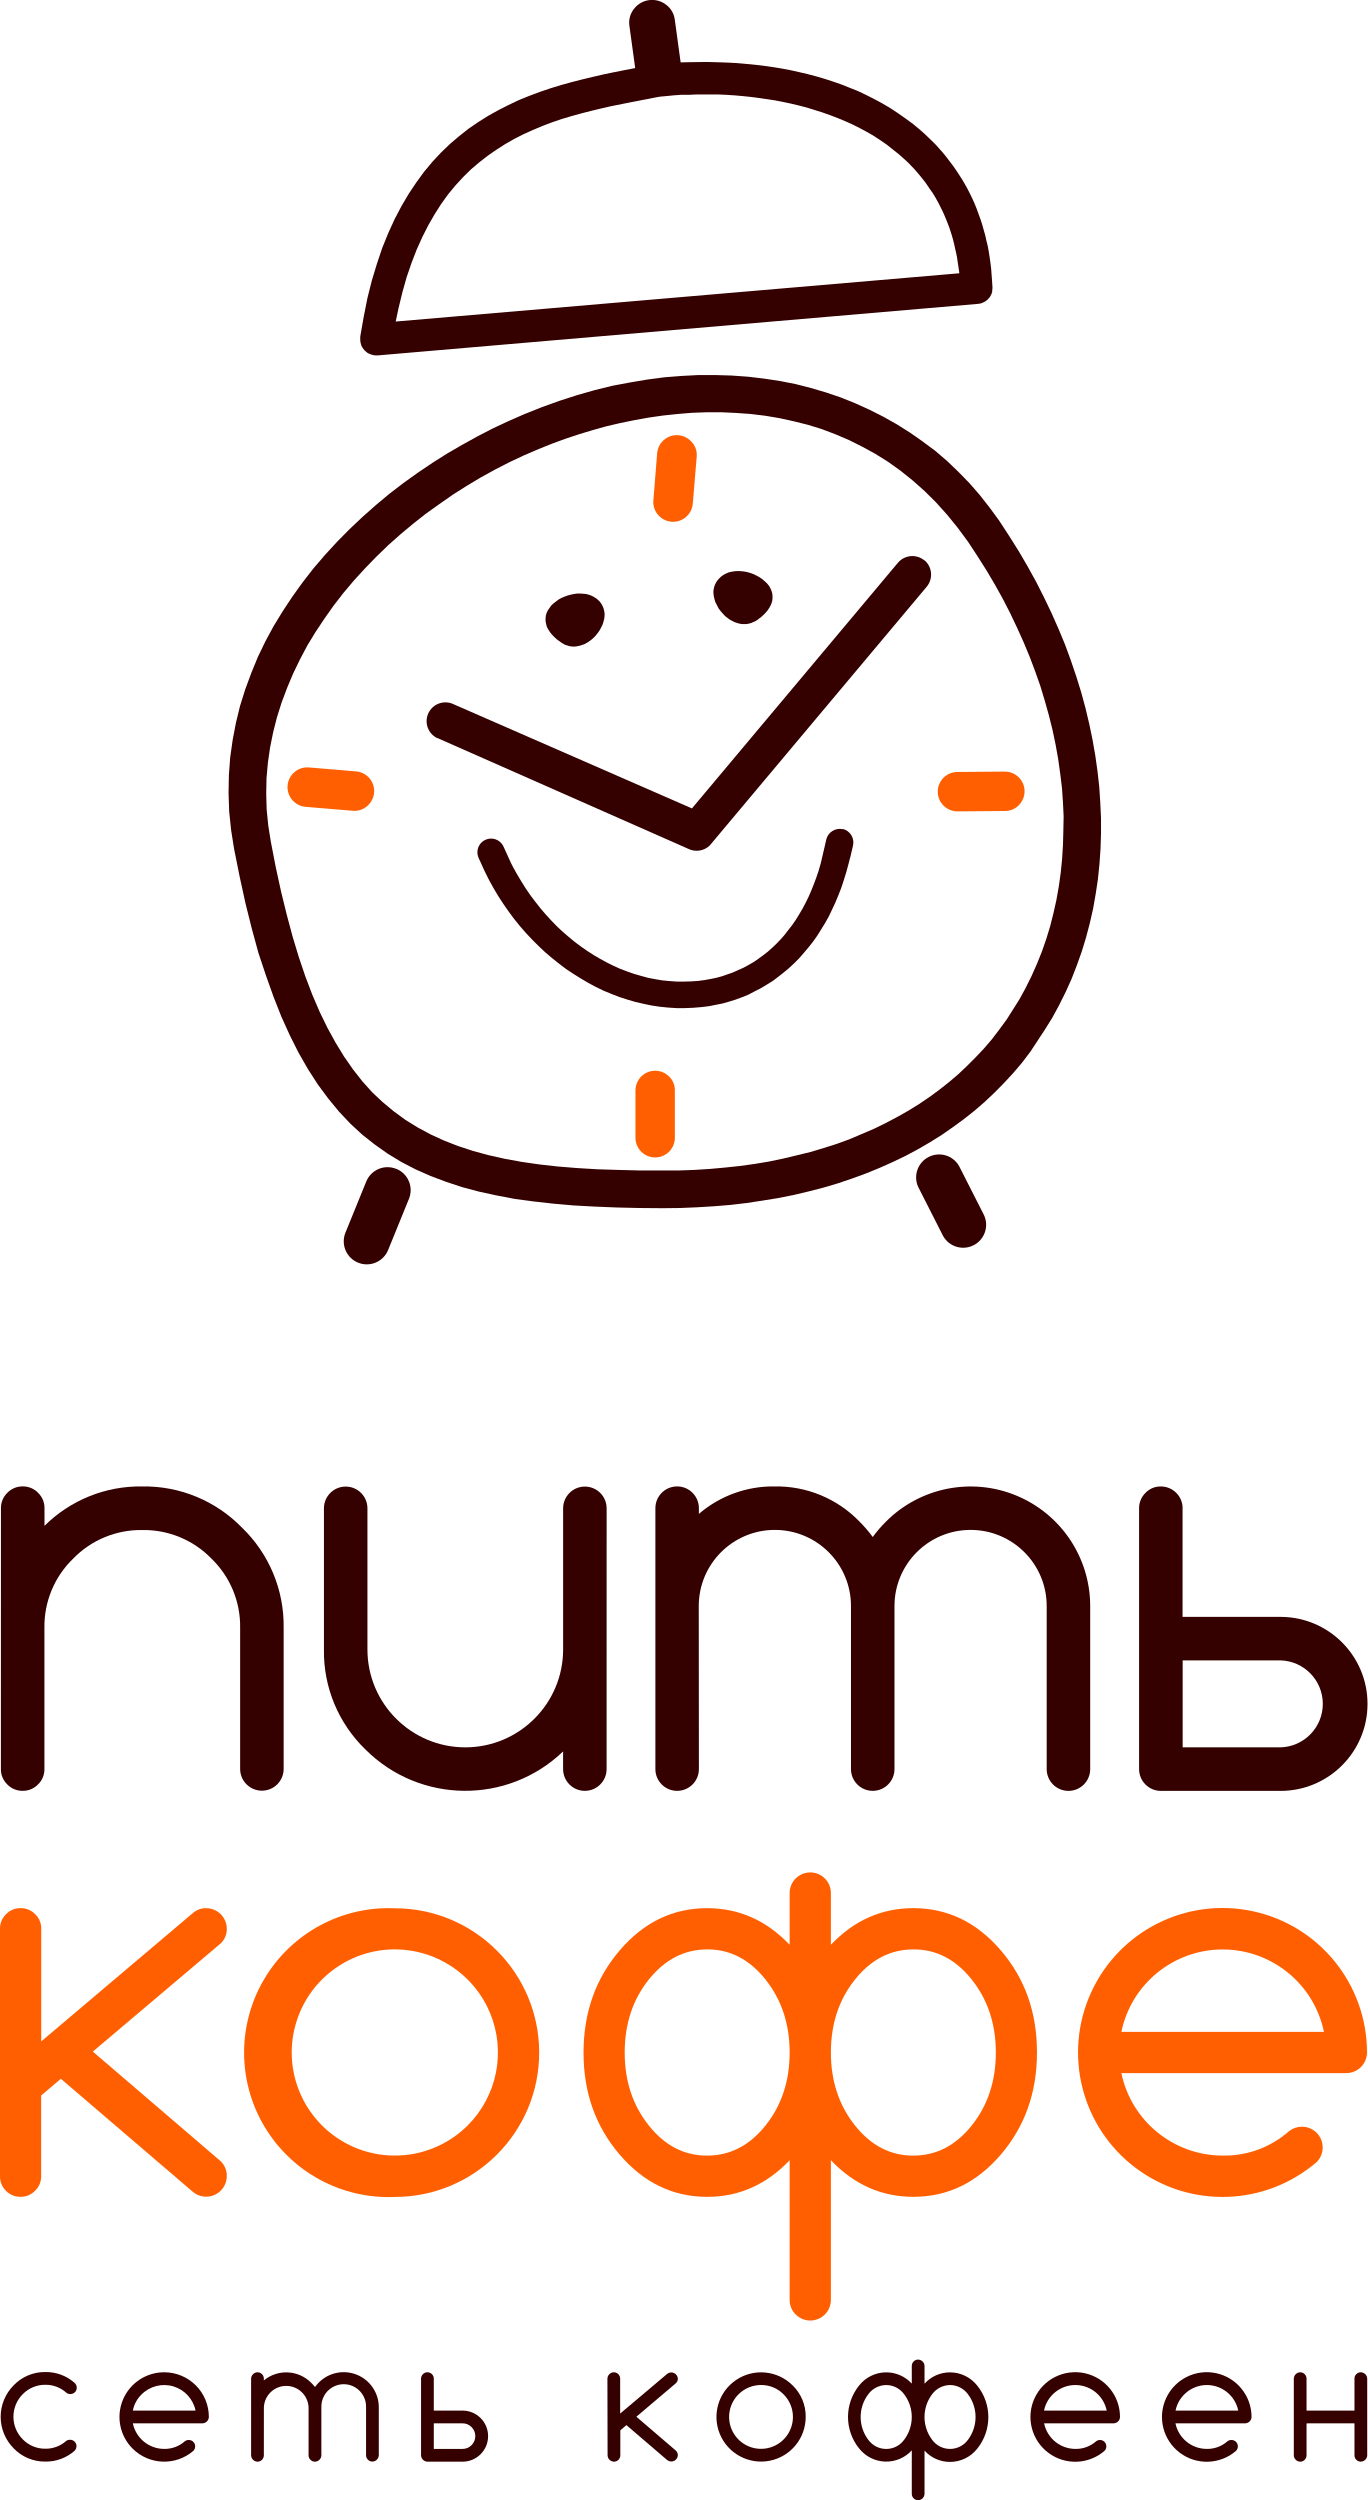
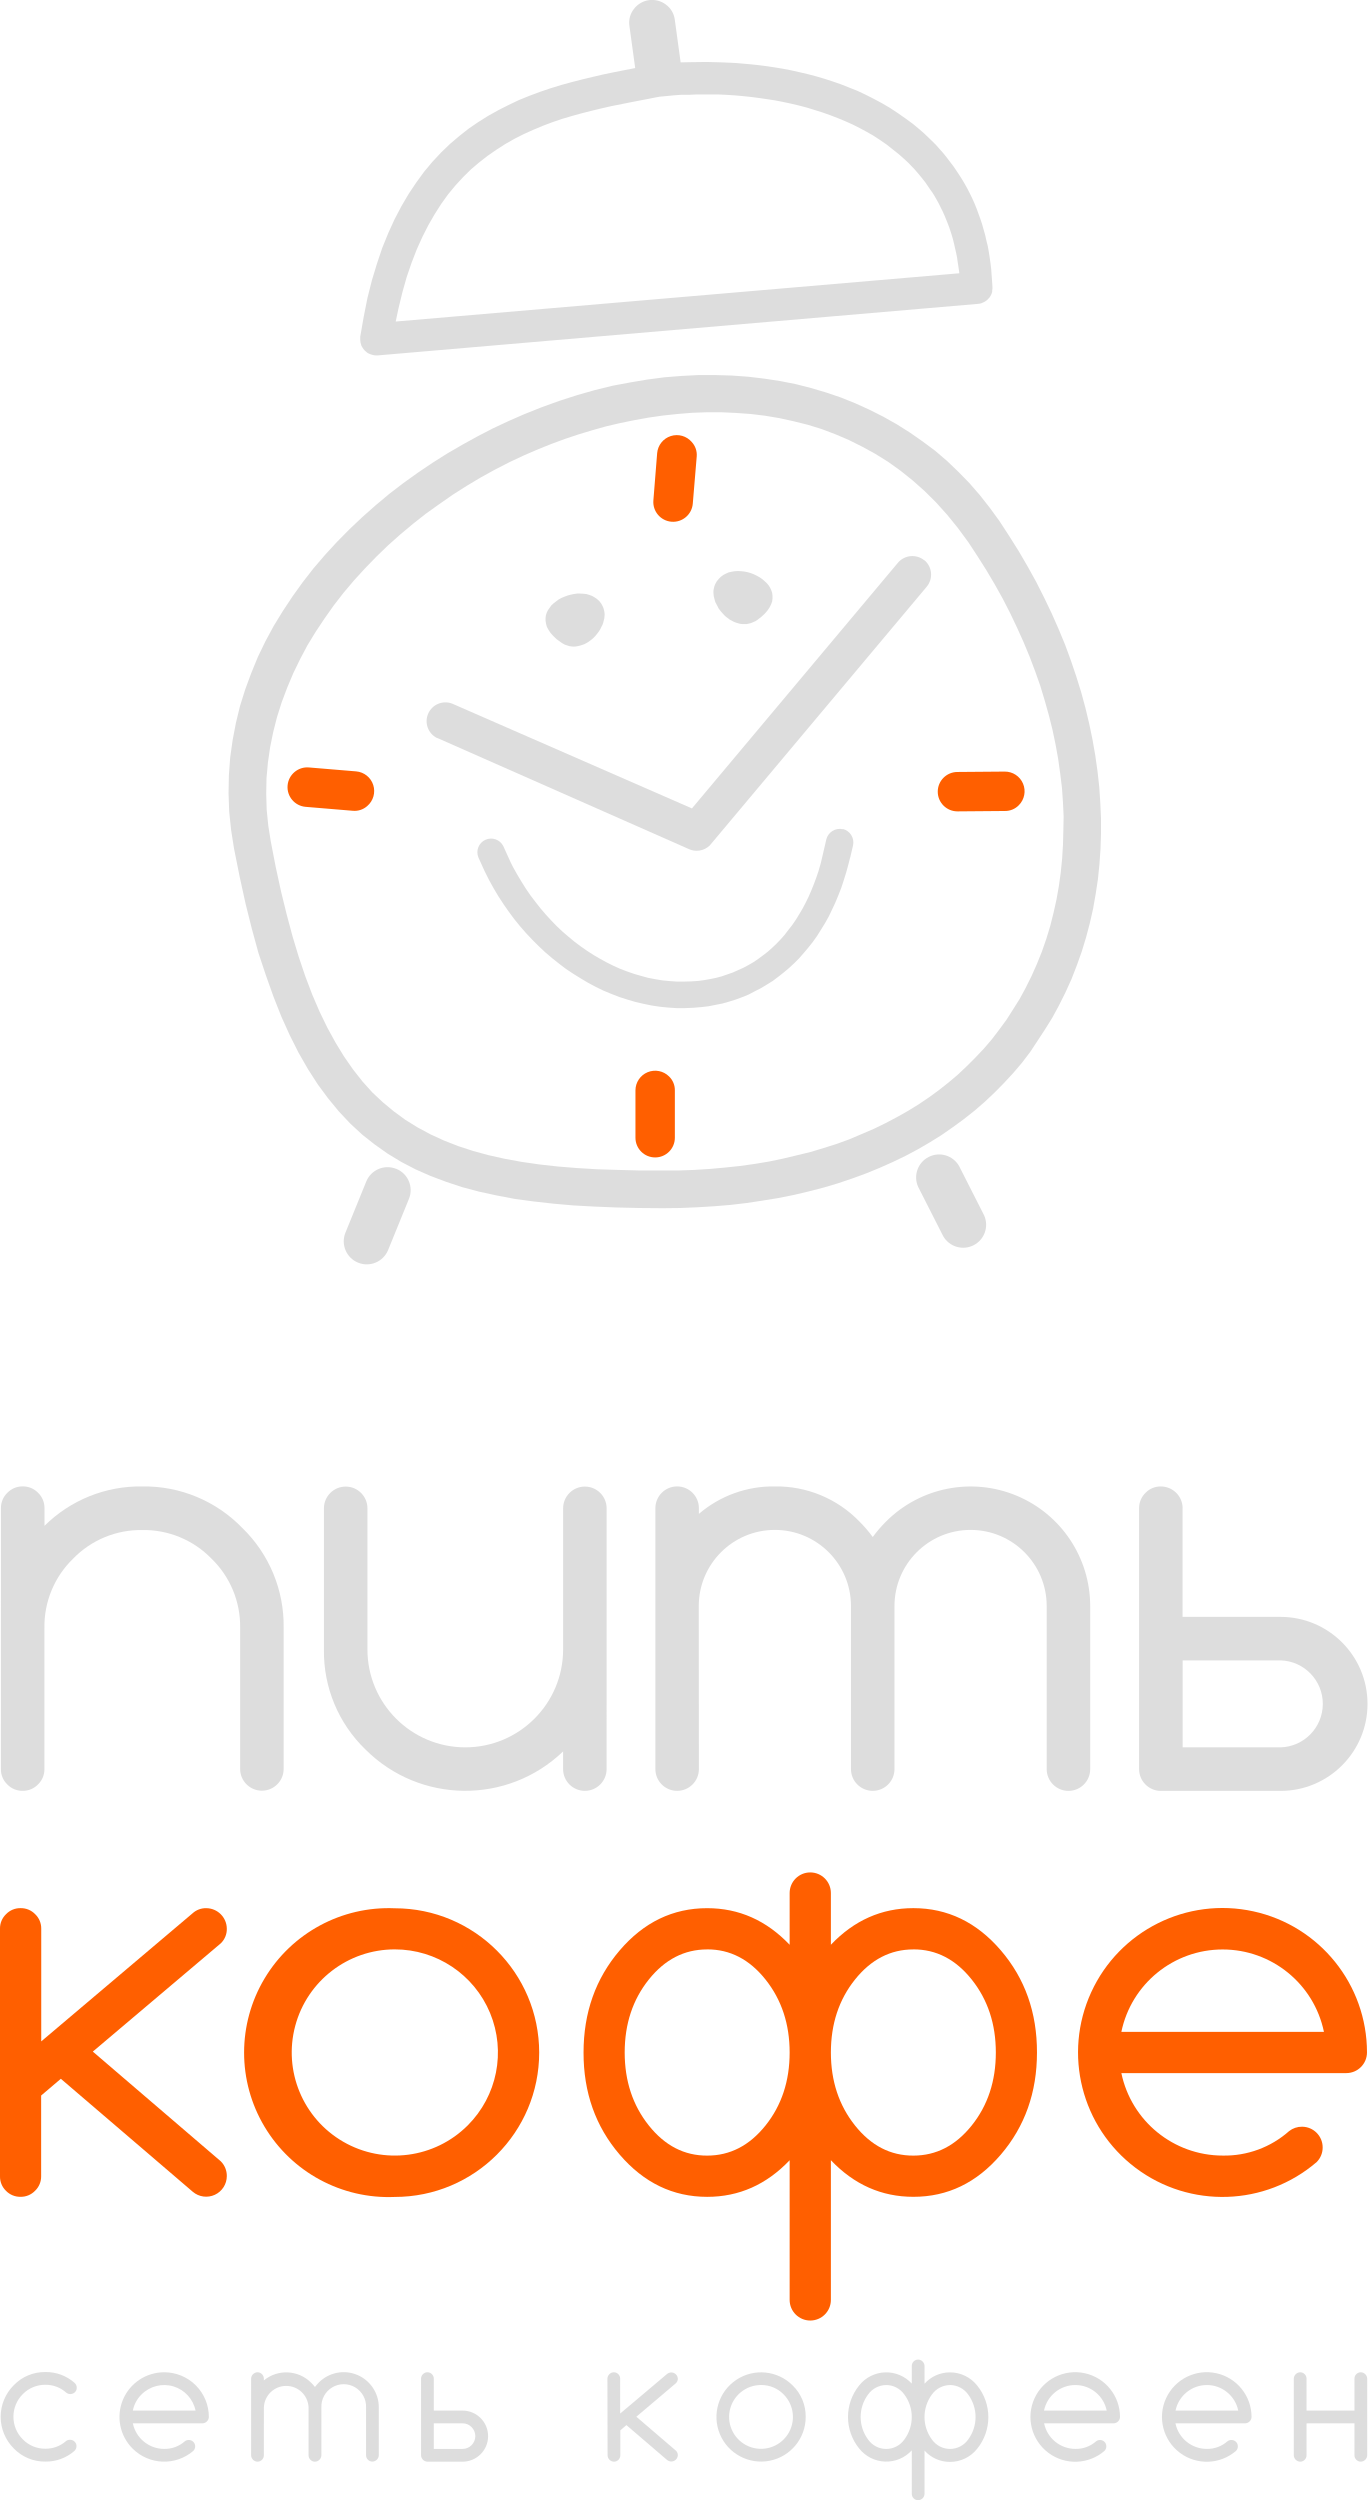
<svg xmlns="http://www.w3.org/2000/svg" viewBox="0 0 416.46 761.42">
  <defs>
-     <style>.cls-1{fill:#ff5f00;}.cls-2{fill:#340000;}</style>
+     <style>.cls-1{fill:#ff5f00;}.cls-2{fill:#ddd;}</style>
  </defs>
  <g id="Layer_2" data-name="Layer 2">
    <g id="Layer_1-2" data-name="Layer 1">
      <path class="cls-1" d="M0,587.44A6,6,0,0,1,1.84,583a6,6,0,0,1,4.44-1.84A6,6,0,0,1,10.71,583a6,6,0,0,1,1.85,4.44v34.3l46.08-39a6,6,0,0,1,4.16-1.57,6.3,6.3,0,0,1,6.28,6.28,6,6,0,0,1-1.81,4.4l-39,33,39,33.44a6.25,6.25,0,0,1,1.81,4.47,6.29,6.29,0,0,1-10.36,4.79L18.53,633.13l-6,5.1V662.8a6,6,0,0,1-1.85,4.44,6,6,0,0,1-4.43,1.84,6,6,0,0,1-4.44-1.84A6,6,0,0,1,0,662.8Z" />
      <path class="cls-1" d="M164.22,625.12a44,44,0,0,1-44,44,44,44,0,1,1,0-87.92,44,44,0,0,1,44,44Zm-44-31.4a31.4,31.4,0,1,0,22.22,53.62,31.4,31.4,0,0,0-22.22-53.62Z" />
      <path class="cls-1" d="M240.5,576.56a6.28,6.28,0,0,1,12.56,0v15.75q10.6-11.15,25.12-11.15,15.62,0,26.65,12.87t11,31.09q0,18.21-11,31.09t-26.65,12.87q-14.52,0-25.12-11.15v42.55a6.28,6.28,0,0,1-12.56,0V657.94q-10.6,11.15-25.12,11.15-15.62,0-26.65-12.87t-11-31.09q0-18.21,11-31.09t26.65-12.87q14.52,0,25.12,11.15Zm-25.12,17.17q-10.44,0-17.78,9.18t-7.34,22.22q0,13,7.34,22.22t17.78,9.18q10.44,0,17.78-9.18t7.34-22.22q0-13-7.34-22.22T215.38,593.72Zm62.8,0q-10.44,0-17.78,9.18t-7.34,22.22q0,13,7.34,22.22t17.78,9.18q10.44,0,17.78-9.18t7.34-22.22q0-13-7.34-22.22T278.18,593.72Z" />
      <path class="cls-1" d="M396.56,647.73a6.3,6.3,0,0,1,6.28,6.28,6.25,6.25,0,0,1-1.81,4.47,44,44,0,1,1,15.31-33.36,6.3,6.3,0,0,1-6.28,6.28H341.53a31.55,31.55,0,0,0,30.85,25.12,29.64,29.64,0,0,0,20.25-7.46A6.25,6.25,0,0,1,396.56,647.73Zm6.67-28.89a31.51,31.51,0,0,0-61.7,0Z" />
      <path class="cls-1" d="M203.77,327.85a6,6,0,0,0-10.23,4.23v14.44a6,6,0,0,0,12,0V332.09A5.77,5.77,0,0,0,203.77,327.85Z" />
      <path class="cls-1" d="M310.32,245.22A6,6,0,0,0,306,235l-14.44.12a6,6,0,0,0,.1,12L306.1,247A5.77,5.77,0,0,0,310.32,245.22Z" />
      <path class="cls-1" d="M210.7,134.64A6,6,0,0,0,200.15,138L199,152.4a6,6,0,0,0,12,1l1.2-14.39A5.77,5.77,0,0,0,210.7,134.64Z" />
      <path class="cls-1" d="M111.85,245.49a6,6,0,0,0-3.37-10.55l-14.39-1.2a6,6,0,0,0-1,12l14.39,1.2A5.77,5.77,0,0,0,111.85,245.49Z" />
      <path class="cls-2" d="M.29,459.34a6.38,6.38,0,0,1,1.95-4.68,6.38,6.38,0,0,1,4.68-1.95,6.38,6.38,0,0,1,4.68,1.95,6.38,6.38,0,0,1,1.95,4.68v5.38a41.36,41.36,0,0,1,29.8-12,41.47,41.47,0,0,1,30.42,12.62,41.47,41.47,0,0,1,12.62,30.42v43a6.62,6.62,0,0,1-13.25,0v-43A28.71,28.71,0,0,0,64.4,474.7,28.71,28.71,0,0,0,43.33,466a28.71,28.71,0,0,0-21.07,8.73,28.71,28.71,0,0,0-8.73,21.07v43a6.38,6.38,0,0,1-1.95,4.68,6.38,6.38,0,0,1-4.68,1.95,6.38,6.38,0,0,1-4.68-1.95,6.38,6.38,0,0,1-1.95-4.68Z" />
      <path class="cls-2" d="M184.75,538.81a6.62,6.62,0,0,1-13.25,0v-5.38a43,43,0,0,1-60.22-.62,41.46,41.46,0,0,1-12.62-30.42v-43a6.62,6.62,0,0,1,13.25,0v43a29.82,29.82,0,0,0,29.8,29.8,29.82,29.82,0,0,0,29.8-29.8v-43a6.62,6.62,0,0,1,13.25,0Z" />
      <path class="cls-2" d="M212.86,538.81a6.62,6.62,0,0,1-13.25,0V459.34a6.62,6.62,0,0,1,13.25,0v1.74A34.69,34.69,0,0,1,236,452.72a35.09,35.09,0,0,1,25.75,10.68,40.74,40.74,0,0,1,4.06,4.72,40.74,40.74,0,0,1,4.06-4.72,36.42,36.42,0,0,1,62.17,25.75v49.67a6.62,6.62,0,0,1-13.25,0V489.14a23.18,23.18,0,1,0-46.36,0v49.67a6.62,6.62,0,0,1-13.25,0V489.14a23.18,23.18,0,1,0-46.36,0Z" />
      <path class="cls-2" d="M360.17,459.34v33.11H390a26.49,26.49,0,1,1,0,53H353.55a6.64,6.64,0,0,1-6.62-6.62V459.18a6.52,6.52,0,0,1,2-4.55,6.31,6.31,0,0,1,4.64-1.9,6.64,6.64,0,0,1,6.62,6.62ZM390,532.19a13.25,13.25,0,0,0,0-26.49h-29.8v26.49Z" />
      <path class="cls-2" d="M21.36,743.08a1.84,1.84,0,0,1,1.37.58A1.86,1.86,0,0,1,23.3,745a2.06,2.06,0,0,1-.6,1.44,13.1,13.1,0,0,1-8.88,3.28,13.1,13.1,0,0,1-9.62-4,13.61,13.61,0,0,1,0-19.27,13.1,13.1,0,0,1,9.62-4,13.09,13.09,0,0,1,8.88,3.28,1.92,1.92,0,0,1,.67,1.5,1.83,1.83,0,0,1-.56,1.37,2,2,0,0,1-2.61.14,9.35,9.35,0,0,0-6.38-2.41,9.43,9.43,0,0,0-6.88,2.85,9.74,9.74,0,0,0,0,13.77,9.43,9.43,0,0,0,6.88,2.85,9.3,9.3,0,0,0,6.35-2.38A1.92,1.92,0,0,1,21.36,743.08Z" />
      <path class="cls-2" d="M57.49,743.14a1.91,1.91,0,0,1,1.38.56,1.89,1.89,0,0,1,.57,1.38,1.94,1.94,0,0,1-.56,1.38,13.63,13.63,0,0,1-18.5-.7A13.61,13.61,0,0,1,50,722.52a13.59,13.59,0,0,1,13.61,13.61,2,2,0,0,1-1.94,1.94H40.46A9.76,9.76,0,0,0,50,745.86a9.23,9.23,0,0,0,6.28-2.31A1.91,1.91,0,0,1,57.49,743.14Zm2.07-8.95a9.75,9.75,0,0,0-16.43-4.94,9.37,9.37,0,0,0-2.67,4.94Z" />
      <path class="cls-2" d="M80.36,747.81a1.94,1.94,0,0,1-1.94,1.94,2,2,0,0,1-1.94-1.94V724.46a2,2,0,0,1,1.94-1.94,1.94,1.94,0,0,1,1.94,1.94V725a10.7,10.7,0,0,1,14.38.68A12.48,12.48,0,0,1,95.93,727a12.48,12.48,0,0,1,1.19-1.38,10.69,10.69,0,0,1,18.25,7.57v14.59a2,2,0,0,1-1.94,1.94,1.84,1.84,0,0,1-1.37-.57,1.86,1.86,0,0,1-.57-1.37V733.22a6.81,6.81,0,1,0-13.61,0v14.59a2,2,0,0,1-1.94,1.94,1.89,1.89,0,0,1-1.38-.57,1.86,1.86,0,0,1-.58-1.37V733.22a6.81,6.81,0,0,0-13.61,0Z" />
      <path class="cls-2" d="M132.12,724.46v9.73h8.76a7.78,7.78,0,1,1,0,15.56h-10.7a2,2,0,0,1-1.94-1.94V724.42a1.92,1.92,0,0,1,.59-1.34,1.85,1.85,0,0,1,1.35-.56,1.94,1.94,0,0,1,1.94,1.94Zm8.76,21.4a3.75,3.75,0,0,0,2.75-1.15,3.88,3.88,0,0,0,0-5.49,3.75,3.75,0,0,0-2.75-1.15h-8.76v7.79Z" />
      <path class="cls-2" d="M185,724.46a2,2,0,0,1,1.94-1.94,1.94,1.94,0,0,1,1.94,1.94v10.63L203.21,723a2,2,0,0,1,3.24,1.45,1.9,1.9,0,0,1-.56,1.37l-12.08,10.24,12.08,10.36a1.93,1.93,0,0,1,.56,1.38,2,2,0,0,1-3.22,1.48l-12.45-10.67-1.85,1.59v7.61a1.94,1.94,0,0,1-1.94,1.94,2,2,0,0,1-1.94-1.94Z" />
      <path class="cls-2" d="M245.39,736.13a13.59,13.59,0,1,1-4-9.63A13.15,13.15,0,0,1,245.39,736.13Zm-13.61-9.73a9.72,9.72,0,1,0,6.88,2.85A9.43,9.43,0,0,0,231.78,726.4Z" />
      <path class="cls-2" d="M277.7,720.59a1.94,1.94,0,0,1,1.94-1.94,2,2,0,0,1,1.94,1.94V726a10.37,10.37,0,0,1,7.77-3.45,10.53,10.53,0,0,1,8.26,4,15.32,15.32,0,0,1,0,19.27,10.53,10.53,0,0,1-8.26,4,10.37,10.37,0,0,1-7.77-3.45v13.18a2,2,0,0,1-1.94,1.94,1.94,1.94,0,0,1-1.94-1.94V746.3a10.53,10.53,0,0,1-16-.53,15.27,15.27,0,0,1,0-19.27,10.53,10.53,0,0,1,16-.53Zm-7.79,5.82a6.83,6.83,0,0,0-5.5,2.85,11.51,11.51,0,0,0,0,13.77,6.74,6.74,0,0,0,11,0,11.51,11.51,0,0,0,0-13.77A6.83,6.83,0,0,0,269.91,726.4Zm19.44,0a6.86,6.86,0,0,0-5.5,2.85,11.56,11.56,0,0,0,0,13.77,6.75,6.75,0,0,0,11,0,11.56,11.56,0,0,0,0-13.77A6.87,6.87,0,0,0,289.35,726.4Z" />
      <path class="cls-2" d="M335,743.14a1.91,1.91,0,0,1,1.38.56,1.89,1.89,0,0,1,.57,1.38,1.93,1.93,0,0,1-.56,1.38,13.64,13.64,0,1,1,4.73-10.33,2,2,0,0,1-1.94,1.94H318a9.76,9.76,0,0,0,9.55,7.79,9.23,9.23,0,0,0,6.28-2.31A1.91,1.91,0,0,1,335,743.14Zm2.07-8.95a9.75,9.75,0,0,0-19.1,0Z" />
      <path class="cls-2" d="M375.06,743.14a1.91,1.91,0,0,1,1.38.56,1.89,1.89,0,0,1,.57,1.38,1.93,1.93,0,0,1-.56,1.38,13.64,13.64,0,1,1,4.73-10.33,2,2,0,0,1-1.94,1.94H358a9.76,9.76,0,0,0,9.55,7.79,9.23,9.23,0,0,0,6.28-2.31A1.91,1.91,0,0,1,375.06,743.14Zm2.07-8.95a9.75,9.75,0,0,0-19.1,0Z" />
      <path class="cls-2" d="M397.93,738.08v9.73a1.94,1.94,0,0,1-1.94,1.94,2,2,0,0,1-1.94-1.94V724.46a2,2,0,0,1,1.94-1.94,1.94,1.94,0,0,1,1.94,1.94v9.73h14.6v-9.73a1.85,1.85,0,0,1,.56-1.37,1.89,1.89,0,0,1,1.38-.57,2,2,0,0,1,1.94,1.94v23.34a2,2,0,0,1-1.94,1.94,1.89,1.89,0,0,1-1.38-.57,1.85,1.85,0,0,1-.56-1.37v-9.73Z" />
      <polygon class="cls-2" points="217.38 181.55 217.54 182.18 217.69 182.81 217.89 183.43 218.23 184.07 218.54 184.66 218.84 185.27 219.26 185.84 219.69 186.37 220.15 186.89 220.62 187.4 221.14 187.88 221.71 188.29 222.25 188.72 222.88 189.04 223.44 189.35 224.08 189.61 224.77 189.82 225.38 189.98 226.07 190.08 226.69 190.08 227.37 190.08 228.06 189.93 228.72 189.78 229.35 189.5 230.06 189.2 230.72 188.77 231.93 187.83 232.93 186.89 233.75 185.95 234.38 185.01 234.85 184.07 235.17 183.18 235.28 182.28 235.28 181.4 235.17 180.56 234.91 179.78 234.55 178.99 234.08 178.25 233.5 177.57 232.82 176.95 232.08 176.32 231.31 175.8 230.45 175.33 229.58 174.9 228.64 174.54 227.69 174.27 226.69 174.07 225.75 173.97 224.77 173.92 223.82 173.97 222.88 174.12 221.92 174.33 221.1 174.7 220.31 175.11 219.53 175.69 218.9 176.32 218.27 177.1 217.8 177.98 217.59 178.52 217.44 179.1 217.32 179.72 217.28 180.29 217.32 180.93 217.38 181.55" />
      <polygon class="cls-2" points="166.56 190.92 167.05 191.81 167.66 192.75 168.5 193.69 169.49 194.64 170.75 195.57 171.37 195.98 172.06 196.36 172.69 196.56 173.36 196.78 174.05 196.89 174.73 196.94 175.41 196.89 176.03 196.78 176.72 196.62 177.35 196.41 177.97 196.2 178.54 195.89 179.17 195.53 179.76 195.1 180.29 194.69 180.81 194.22 181.27 193.75 181.75 193.17 182.16 192.64 182.57 192.06 182.9 191.49 183.2 190.86 183.52 190.24 183.73 189.61 183.89 188.98 184.05 188.35 184.1 187.79 184.15 187.15 184.1 186.53 183.99 185.95 183.84 185.37 183.63 184.8 183.16 183.9 182.57 183.12 181.9 182.5 181.17 181.98 180.32 181.5 179.5 181.19 178.6 180.93 177.66 180.83 176.66 180.78 175.73 180.78 174.73 180.93 173.74 181.14 172.79 181.4 171.85 181.76 170.96 182.13 170.13 182.59 169.35 183.18 168.61 183.75 167.92 184.38 167.41 185.11 166.89 185.84 166.52 186.59 166.26 187.4 166.16 188.24 166.16 189.08 166.31 189.98 166.56 190.92" />
      <path class="cls-2" d="M335.11,244.45l-.31-4.76-.53-4.76-.68-4.82-.84-4.81-1-4.81-1.15-4.83-1.3-4.8L327.79,206l-1.63-4.81-1.76-4.82-2-4.81-2.1-4.76L318,182l-2.4-4.75L313,172.55l-2.72-4.67-2.93-4.65-3-4.61-2.92-4-3-3.82-3.18-3.66-3.37-3.45-3.44-3.3-3.61-3.09L281,134.45l-3.88-2.71-4-2.52-4.08-2.3-4.25-2.14-4.28-1.94-4.39-1.77-4.51-1.53L247,118.18,242.4,117l-4.77-.94-4.87-.74-4.86-.58-5-.36-5.07-.15-5.08,0-5.19.27-5.18.41-5.23.69-5.28.89-5.34,1-5.33,1.31-5.34,1.52-5.38,1.73L165.06,124l-5.39,2.15-4.77,2.09-4.71,2.2-4.66,2.41-4.64,2.56-4.61,2.67-4.56,2.88-4.44,3-4.39,3.14-4.3,3.3-4.13,3.45-4.08,3.61-3.93,3.72-3.82,3.87L99,169l-3.5,4.08-3.3,4.24-3.12,4.35-2.94,4.44-2.78,4.54-2.52,4.67-2.3,4.76-2,4.88-1.85,5L73.11,215l-1.25,5.14-1,5.23-.75,5.32-.4,5.4-.1,5.5.19,5.54.58,5.61.89,5.66L73,267.05l1.79,8.17,1.92,7.68,2,7.33L81,297.1l2.31,6.49,2.4,6.08,2.58,5.7,2.66,5.29,2.87,5,3,4.66,3.14,4.24,3.29,4,3.46,3.67,3.61,3.34,3.8,3,4,2.83,4.14,2.51,4.35,2.26,4.53,2,4.72,1.77,4.92,1.63,5.11,1.36,5.3,1.15,5.54,1.06,5.76.78,6,.67,6.23.55,6.44.35,6.64.27,6.9.16,7.11.06,5.34-.06,5.2-.22,5.12-.31,5-.41,5-.59,4.86-.74,4.78-.77,4.67-.94,4.59-1.09,4.5-1.16,4.4-1.31,4.31-1.46,4.18-1.53,4.07-1.66,4-1.78,3.93-1.89,3.76-2,3.68-2.14,3.55-2.21,3.46-2.41,3.35-2.45,3.24-2.56,3.15-2.73,3-2.83,2.87-2.92,2.78-3,2.66-3.13,2.52-3.31L316,317l2.26-3.45,2.22-3.56,2-3.68,2-4,1.85-4.08,1.61-4.14,1.51-4.23,1.31-4.29,1.16-4.39,1-4.4.79-4.51.68-4.48.47-4.61.32-4.61.15-4.66v-4.71ZM323.86,253l-.11,4.29-.26,4.23-.42,4.2-.57,4.14-.73,4.13-.89,4-1,4-1.2,3.94-1.34,3.86-1.54,3.83-1.65,3.71-1.8,3.61-1.82,3.35-2,3.18-2,3.14-2.21,3-2.23,2.93-2.42,2.82-2.57,2.72-2.61,2.61-2.72,2.57-2.82,2.39-3,2.37-3,2.19-3.18,2.15-3.25,2-3.34,1.88-3.46,1.83-3.55,1.73-3.67,1.57L258.67,347l-3.87,1.41-3.93,1.24-4,1.21-4.13,1-4.18,1-4.29.9-4.39.73-4.5.63-4.55.48-4.62.42-4.76.3-4.76.17-4.93,0-6.89,0-6.65-.17-6.39-.2-6.12-.37-5.92-.48-5.6-.63-5.38-.78-5.19-.95-4.91-1.1L144,350.52l-4.49-1.47-4.29-1.68-4.1-1.88-3.91-2.1-3.72-2.3-3.51-2.57-3.4-2.82-3.2-3-3-3.34-2.88-3.67-2.73-3.93-2.56-4.19L99.7,313l-2.36-4.86L95.13,303,93,297.4l-2-5.92-1.88-6.22-1.78-6.65-1.72-7L84,264.18l-1.52-7.85-.77-4.86-.49-4.87-.14-4.81.09-4.77.42-4.71.68-4.72L83.2,223l1.16-4.57,1.42-4.5,1.67-4.44,1.85-4.4,2.08-4.29,2.25-4.25,2.52-4.13,2.66-4,2.82-4,3-3.87,3.19-3.78,3.35-3.66,3.45-3.56,3.58-3.46,3.76-3.35,3.82-3.19,3.92-3.09,4.09-2.92,4.13-2.88,4.2-2.67,4.28-2.56,4.35-2.4,4.4-2.26,4.45-2.09,4.48-1.93,3.93-1.57,4.09-1.51,4.08-1.36,4.17-1.26,4.27-1.2,4.27-1,4.36-.89,4.35-.78,4.38-.63,4.46-.47,4.38-.36,4.45-.16h4.47l4.44.21,4.39.31,4.41.53,4.4.74,4.28.94,4.35,1.08,4.25,1.31,4.17,1.58,4.15,1.77,4,2,4,2.19,3.94,2.46,3.8,2.72,3.73,3,3.59,3.19,3.47,3.45,3.39,3.77,3.24,4,3.16,4.29,2.81,4.29,2.72,4.29,2.57,4.35,2.42,4.34,2.25,4.39,2.09,4.4,2,4.44,1.83,4.4,1.68,4.44,1.57,4.45,1.36,4.5,1.25,4.45,1.11,4.45.93,4.45.79,4.39.62,4.44.54,4.4.3,4.36.21,4.33Z" />
      <path class="cls-2" d="M109.8,104.31l.15.53.15.53.28.46.31.47.37.43.4.36.43.36.48.26.53.21.51.16.52.12.57.05H115l182.85-15.7.46-.06.49-.1.41-.17.47-.21.36-.2.37-.26.38-.31.3-.33.32-.35.24-.38.22-.42.17-.41.15-.47,0-.47.08-.47,0-.48-.12-1.89-.14-1.83L301.89,82l-.22-1.83-.24-1.73-.28-1.78-.31-1.72-.42-1.68-.37-1.67-.48-1.68-.45-1.62-.54-1.62L298,65.07l-.57-1.57L296.82,62l-.68-1.52-.73-1.51-.75-1.46-.78-1.41L293,54.61l-.87-1.36-.9-1.36-.93-1.36-1-1.3-1-1.32-1.05-1.31-1.08-1.21-1.11-1.26-1.21-1.2-1.19-1.15-1.21-1.15-1.32-1.16L278,37.7,275.67,36l-2.3-1.61L271,32.83l-2.41-1.41-2.45-1.31-2.47-1.25-2.45-1.16-2.52-1-2.51-1-2.57-.89L251.13,24l-2.5-.73-2.57-.68L243.54,22,241,21.43l-2.48-.48-2.46-.41-2.46-.37-2.4-.31-2.34-.25-2.31-.21-2.31-.2-2.19-.11L219.89,19l-2.09-.06-2-.05h-2l-3.69.05L207.3,19,205.52,6a6.72,6.72,0,0,0-2.7-4.6,6.95,6.95,0,0,0-9.76,1.34,6.72,6.72,0,0,0-1.36,5.16l1.76,12.83-3.13.61-3.2.63-3.24.67-3.19.74-3.29.79-3.25.83-3.24.89-3.25,1-3.25,1.1-3.23,1.21-3.2,1.3L154.85,32l-3.1,1.57-3.08,1.72-3,1.88-2.92,2-2.87,2.27-2.83,2.4-2.71,2.61-2.64,2.83-2.51,3-2.4,3.3-2.31,3.45-2.19,3.72-2.1,4-1.93,4.23-1.83,4.5-1.62,4.82-1.54,5.08-1.36,5.39-1.14,5.75-1.05,6,0,.58,0,.51ZM121.37,93.9,122.56,89l1.3-4.61,1.47-4.29,1.58-4.09,1.72-3.82,1.83-3.61,1.93-3.35,2-3.14,2.1-2.92,2.25-2.72,2.36-2.56,2.4-2.36L146,49.42l2.57-2,2.65-1.84,2.7-1.73,2.76-1.57,2.78-1.41,2.88-1.3,2.88-1.21,2.93-1.11,2.92-1,3-.89,3-.83,3.05-.78,3-.72,3-.69,6.07-1.21,2.64-.51,3.33-.64.46-.1,1.07-.21.92-.16.27-.06,2.11-.19,2.18-.22,2.21-.16,1.3,0,1,0,2.24-.1h4.71l2.36,0,2.39.11,2.41.16,2.46.22,2.42.25,2.45.32,2.46.36,2.46.37,2.41.47,2.45.52,2.4.57,2.42.63,2.36.73,2.35.74,2.36.83,2.29.88,2.27.94,2.25,1,2.19,1.1,2.15,1.16L266,41.31l2,1.31L270,44l1.87,1.48L273.78,47l1,.88,1,.9.95.89.89.94.9.93.87,1,.84,1,.8,1,.79,1,.72,1.05.74,1.1.73,1,.68,1.11.62,1.09.63,1.14.57,1.17.58,1.15.53,1.19.51,1.21.48,1.21.48,1.25.42,1.26.41,1.29.36,1.27.32,1.31.3,1.36L291.2,77l.28,1.36.2,1.42.21,1.36.21,1.41.08.68L120.52,97.93Z" />
      <path class="cls-2" d="M281.55,170.69a5.76,5.76,0,0,0-8.08.72l-62.73,74.81-73-31.91v0a5.73,5.73,0,0,0-4.59,10.49h0l.11,0,0,0,76.36,33.72h0a5.73,5.73,0,0,0,6.53-1c.24-.24,66.11-78.84,66.11-78.84a5.76,5.76,0,0,0-.73-8.08Z" />
      <path class="cls-2" d="M120.67,356a7,7,0,0,0-9.11,3.83l-6.35,15.6a7,7,0,0,0,13,5.28l6.35-15.6a7,7,0,0,0-3.84-9.11Z" />
      <path class="cls-2" d="M292.11,355.15a7,7,0,0,0-12.47,6.33l7.62,15a7,7,0,0,0,12.47-6.33Z" />
      <path class="cls-2" d="M256.72,252.56a4.23,4.23,0,0,0-5.07,3.15l-.19.83h0l-.09.42-1.3,5.59-.18.68-.62,2.14-.68,2-.75,2-.78,1.94-.82,1.88-.9,1.83-.94,1.78-1,1.68-1,1.63-1.11,1.62-1.15,1.46L239,284.69l-1.2,1.36-1.25,1.31-1.31,1.25-1.35,1.21-1.42,1.1L231,292l-1.45,1-1.52.88-1.57.85-1.63.73-1.61.72-1.69.59-1.67.58-1.76.47-1.8.37-1.76.31-1.89.26-2.14.14-2.19.06h-2.2l-2.21-.16-2.21-.21-2.13-.36-2.2-.42-2.15-.59-2.14-.62-2.1-.73-2.08-.79-2.09-.94-2-1-2-1.09-2-1.17-1.94-1.25-1.94-1.35L175,286.84l-1.83-1.52-1.83-1.57-1.74-1.63-1.71-1.77-1.63-1.78-1.63-1.9-1.51-1.92-1.52-2-1.43-2.08-1.35-2.15-1.31-2.19-1.26-2.25-.73-1.46-2.23-4.92a4.17,4.17,0,0,0-7.59,3.44l.67,1.47h0l1.21,2.67.17.34,1.14,2.29,1.41,2.56.81,1.36.65,1.1,1.57,2.41,1.63,2.34,1.66,2.24,1.79,2.21,1.83,2.09,1.88,2,1.93,1.93,2,1.88,2.09,1.78,2.1,1.67,2.13,1.62,2.21,1.47,2.25,1.4,2.31,1.37,2.28,1.22,2.36,1.15,2.42,1,2.41.94,2.4.77,2.47.73,2.51.58,2.45.51,2.52.38,2.49.25,2.58.17,2.51,0,2.55-.1,2.52-.21,2.21-.26,2.07-.41,2.17-.43,2-.57,2-.62,2-.74,1.94-.79,1.89-1,1.82-.92,1.84-1.11,1.78-1.1,1.66-1.25,1.68-1.32,1.61-1.35,1.59-1.47,1.51-1.51,1.41-1.62,1.42-1.68,1.37-1.73,1.3-1.83,1.21-1.94,1.2-1.94,1.12-2,1-2.09,1-2.14.94-2.26.89-2.29.41-1.24.37-1.14.74-2.39.68-2.5.38-1.52.17-.57.81-3.47a4.24,4.24,0,0,0-3.15-5.07Z" />
    </g>
  </g>
</svg>
